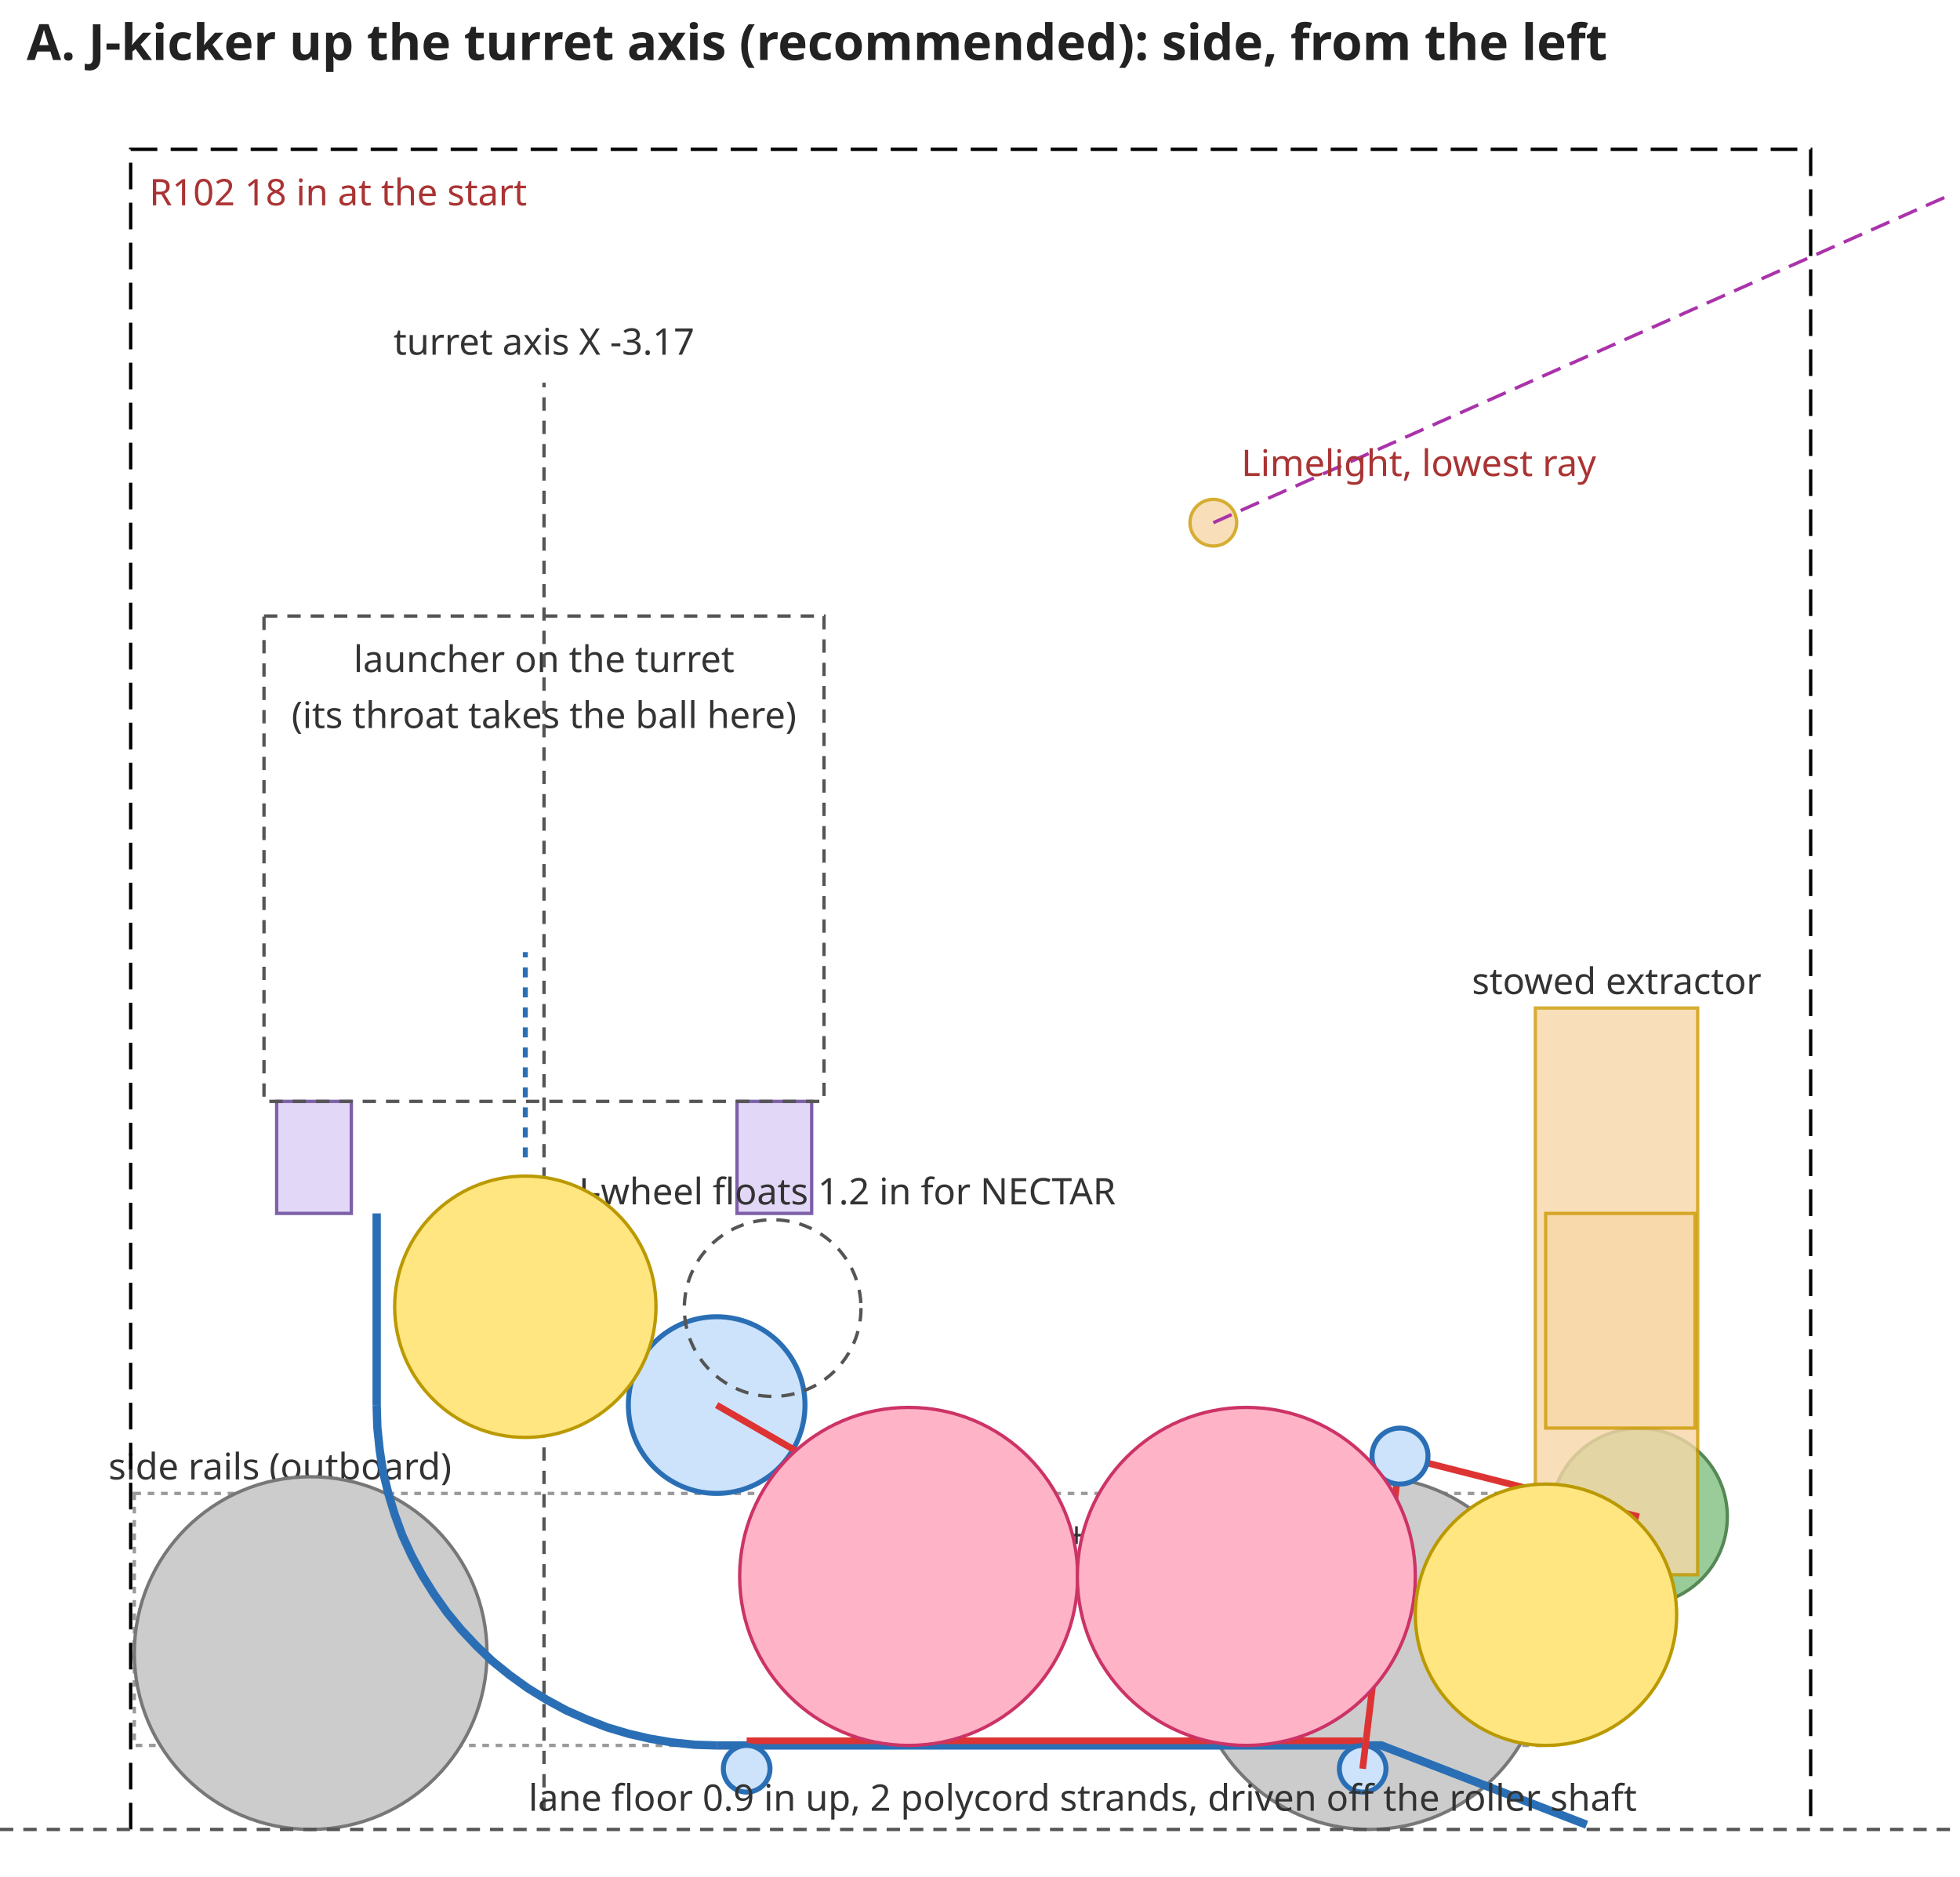
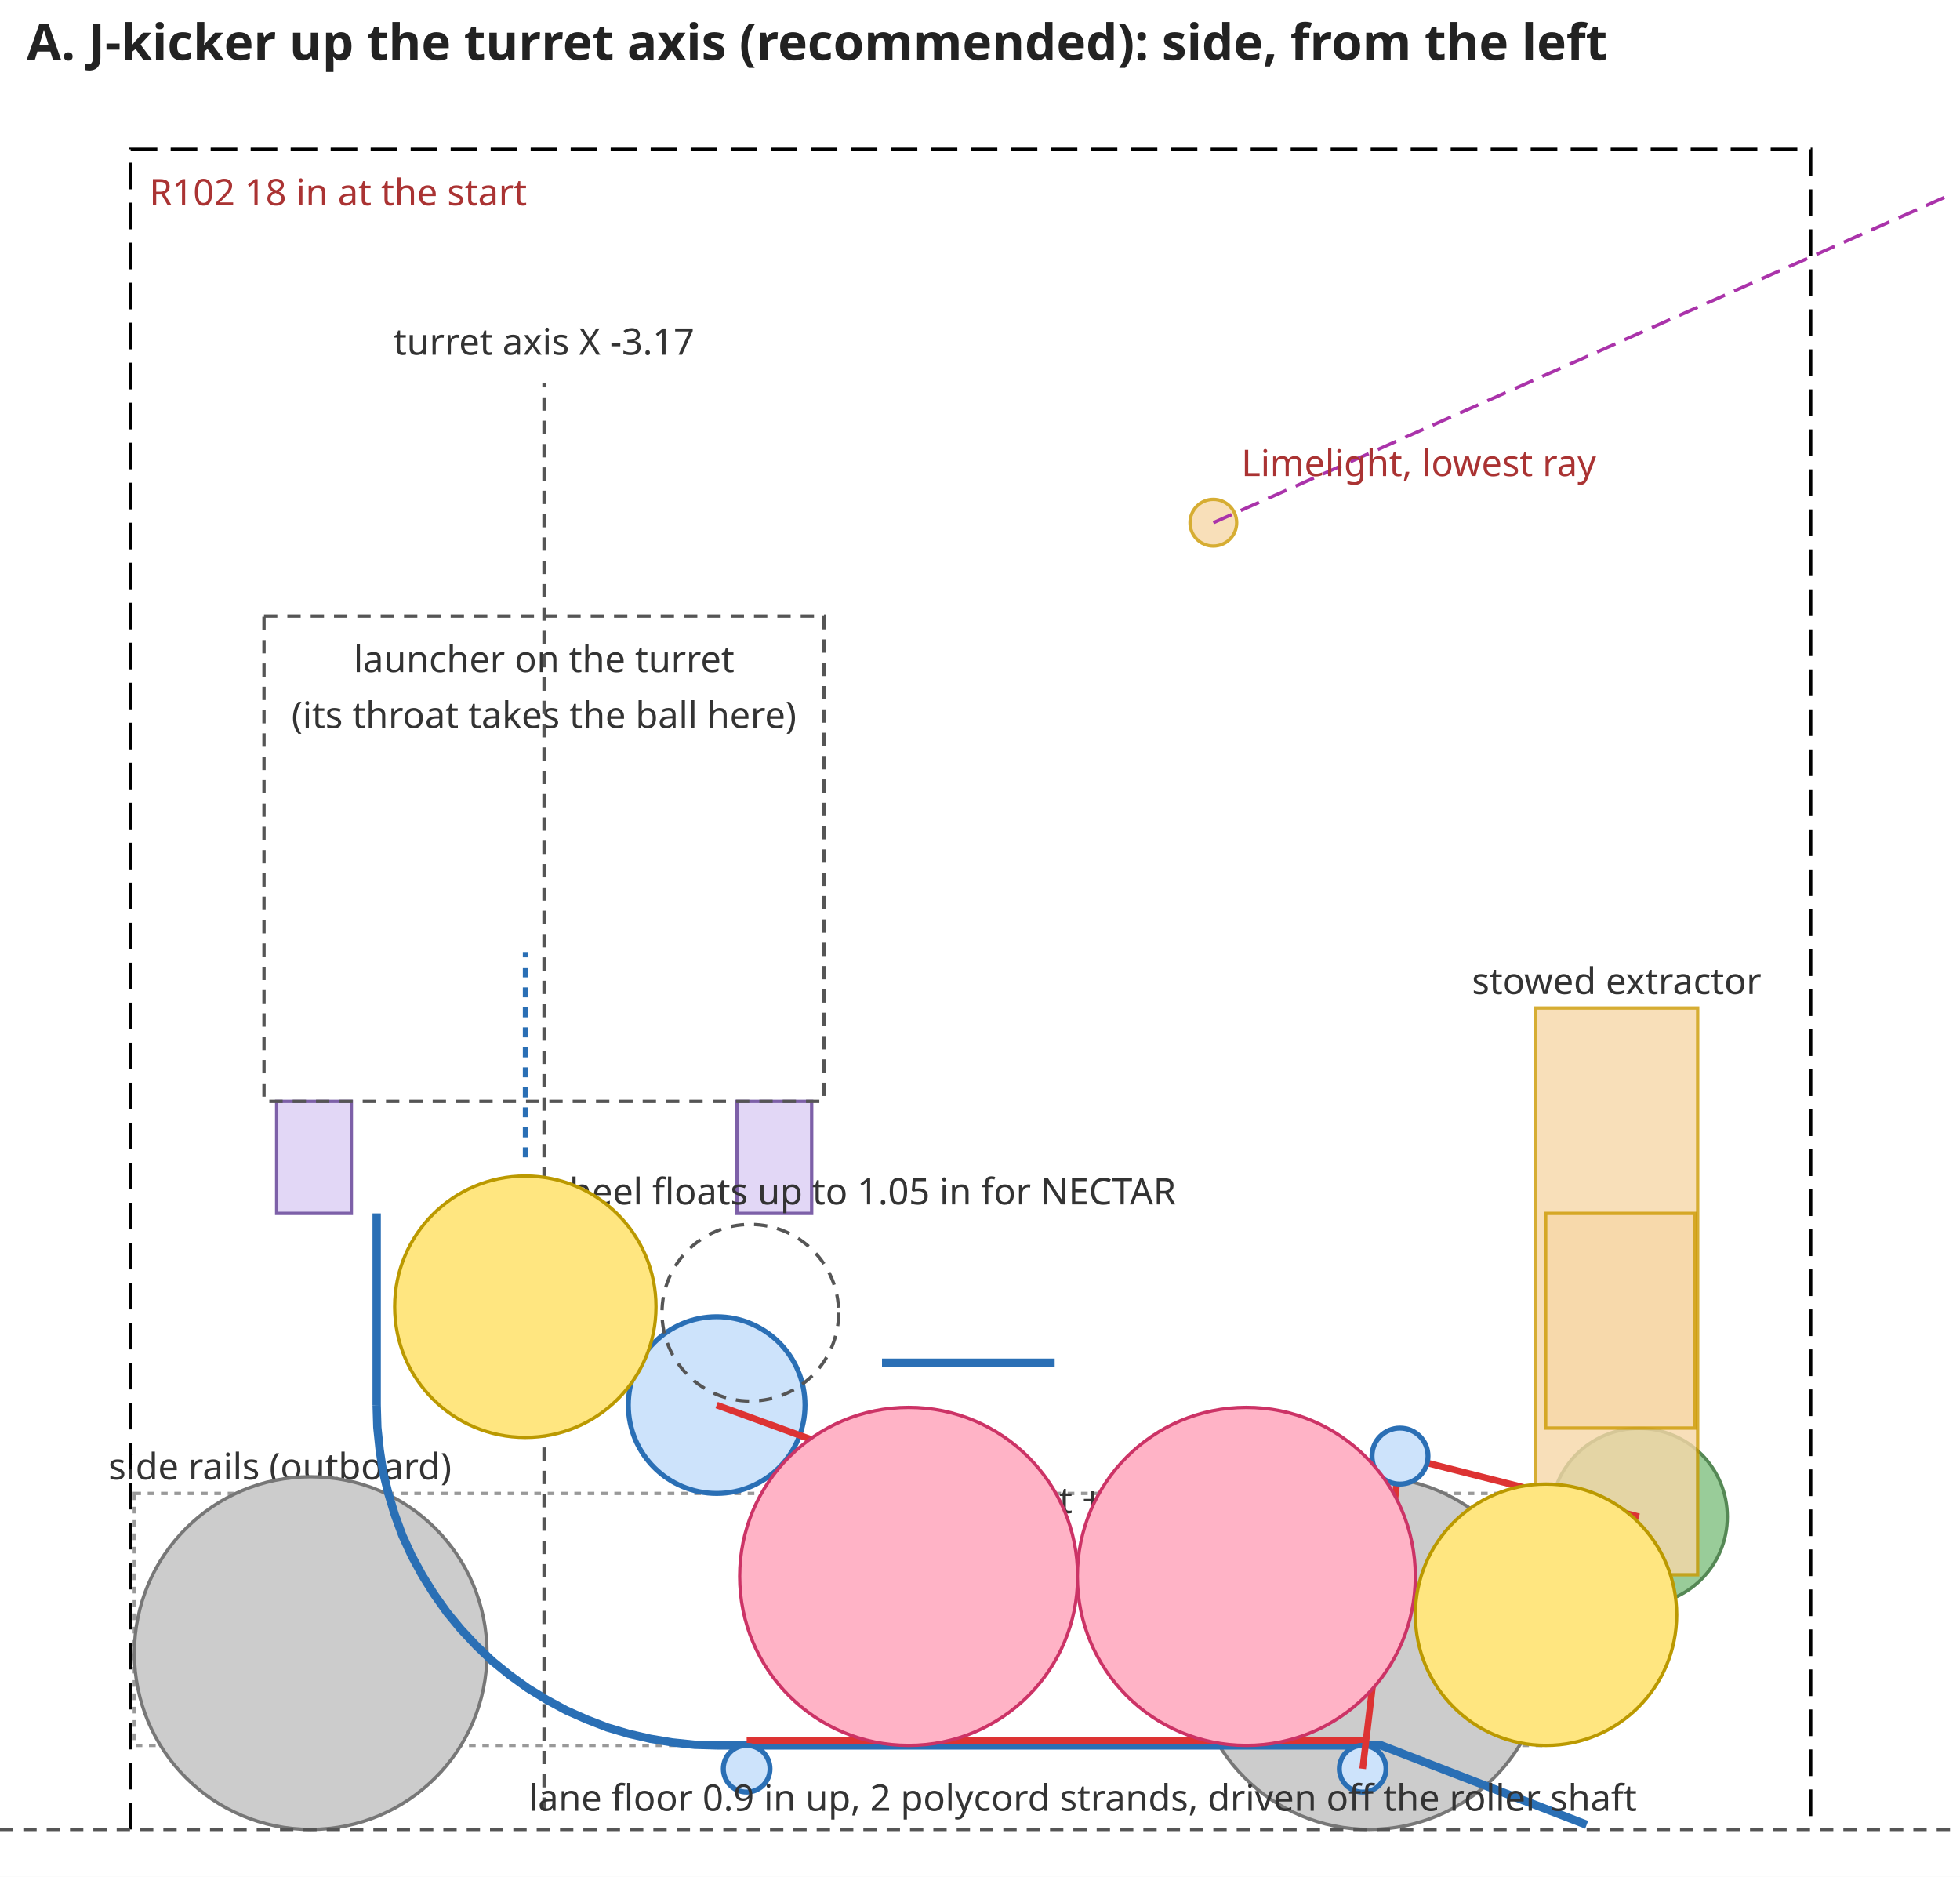
<svg xmlns="http://www.w3.org/2000/svg" width="588" height="563" viewBox="0 0 588 563">
  <rect width="100%" height="100%" fill="#fff" />
  <style>
.t{font:600 15px sans-serif;fill:#222}.l{font:11px sans-serif;fill:#333;text-anchor:middle}
.n{font:11px sans-serif;fill:#a33;text-anchor:start}
.body{fill:#eee;stroke:#999}.rail{fill:none;stroke:#999;stroke-dasharray:2 2}.wheel{fill:#ccc;stroke:#777}.roll{fill:#9c9;stroke:#585}
.taken{fill:#f6d7a7;stroke:#c90;opacity:.8}.new{fill:#cde3fb;stroke:#2a6fb5;stroke-width:1.5}
.lane{fill:none;stroke:#2a6fb5;stroke-width:2.5}.belt{fill:none;stroke:#d33;stroke-width:2}
.thin{fill:none;stroke:#555;stroke-dasharray:4 3}.fov{fill:none;stroke:#a3a;stroke-dasharray:6 3}
.pol{fill:#ffe680;stroke:#b90}.nec{fill:#ffb3c6;stroke:#c36}.tur{fill:#ddd0f5;stroke:#649;opacity:.85}
.path{fill:none;stroke:#2a6fb5;stroke-width:1.5;stroke-dasharray:3 3}.env{fill:none;stroke:#000;stroke-dasharray:8 4}
</style>
  <text x="8" y="18" class="t">A. J-kicker up the turret axis (recommended): side, from the left</text>
  <rect x="40.3" y="448.0" width="423.4" height="75.6" class="rail" />
  <text x="84.0" y="443.8" class="l">side rails (outboard)</text>
  <circle cx="410.8" cy="495.9" r="52.9" class="wheel" />
  <circle cx="93.2" cy="495.9" r="52.9" class="wheel" />
  <circle cx="491.7" cy="455.0" r="26.5" class="roll" />
  <rect x="460.6" y="302.4" width="48.7" height="170.0" class="taken" />
  <text x="485.0" y="298.2" class="l">stowed extractor</text>
  <rect x="463.7" y="364.0" width="44.8" height="64.4" class="taken" />
  <polyline points="39.2,548.8 39.2,44.8 543.2,44.8 543.2,548.8" class="env" />
  <text x="44.8" y="61.6" class="n">R102 18 in at the start</text>
  <circle cx="364.0" cy="156.8" r="7.0" class="taken" />
  <polyline points="364.0,156.8 585.2,58.4" class="fov" />
  <text x="372.4" y="142.8" class="n">Limelight, lowest ray</text>
  <polyline points="0.0,548.8 588.0,548.8" class="thin" />
  <rect x="83.0" y="330.4" width="22.4" height="33.6" class="tur" />
  <rect x="221.1" y="330.4" width="22.4" height="33.6" class="tur" />
  <rect x="79.2" y="184.8" width="168.0" height="145.6" class="thin" />
  <text x="163.2" y="201.6" class="l">launcher on the turret</text>
  <text x="163.2" y="218.4" class="l">(its throat takes the ball here)</text>
  <polyline points="163.2,543.2 163.2,114.8" class="thin" />
  <text x="163.2" y="106.4" class="l">turret axis X -3.17</text>
  <polyline points="476.0,547.4 414.4,523.6 215.0,523.6" class="lane" />
+   <polyline points="264.6,408.8 316.4,408.8" class="lane" />
  <polyline points="408.8,522.2 224.0,522.2" class="belt" />
  <circle cx="408.8" cy="530.6" r="7.0" class="new" />
  <circle cx="224.0" cy="530.6" r="7.0" class="new" />
  <polyline points="491.7,455.0 420.0,436.8" class="belt" />
  <polyline points="420.0,436.8 408.8,530.6" class="belt" />
  <circle cx="420.0" cy="436.8" r="8.4" class="new" />
  <text x="324.8" y="543.2" class="l">lane floor 0.9 in up, 2 polycord strands, driven off the roller shaft</text>
  <polyline points="113.0,421.5 113.2,428.2 113.9,434.9 114.9,441.5 116.5,448.0 118.4,454.3 120.7,460.6 123.5,466.7 126.7,472.6 130.2,478.2 134.1,483.7 138.3,488.8 142.9,493.7 147.7,498.3 152.9,502.5 158.3,506.4 164.0,509.9 169.9,513.1 176.0,515.8 182.2,518.2 188.6,520.1 195.1,521.6 201.7,522.7 208.4,523.4 215.0,523.6" class="lane" />
  <polyline points="113.0,421.5 113.0,364.0" class="lane" />
  <circle cx="215.0" cy="421.5" r="26.5" class="new" />
-   <circle cx="231.8" cy="392.4" r="26.5" class="thin" />
-   <polyline points="272.3,454.6 215.0,421.5" class="belt" />
-   <circle cx="272.3" cy="454.6" r="8.4" class="new" />
-   <text x="317.1" y="464.4" class="l">arm pivot + J motor</text>
-   <text x="254.2" y="361.3" class="l">J-wheel floats 1.2 in for NECTAR</text>
+   <circle cx="225.1" cy="393.8" r="26.5" class="thin" />
+   <polyline points="277.1,444.1 215.0,421.5" class="belt" />
+   <circle cx="277.1" cy="444.1" r="8.4" class="new" />
+   <text x="321.9" y="453.9" class="l">arm pivot + J motor</text>
+   <text x="254.2" y="361.3" class="l">J-wheel floats up to 1.05 in for NECTAR</text>
  <circle cx="157.6" cy="392.0" r="39.2" class="pol" />
  <polyline points="157.6,347.2 157.6,285.6" class="path" />
  <circle cx="272.6" cy="472.9" r="50.7" class="nec" />
  <circle cx="373.9" cy="472.9" r="50.7" class="nec" />
  <circle cx="463.8" cy="484.4" r="39.2" class="pol" />
</svg>
